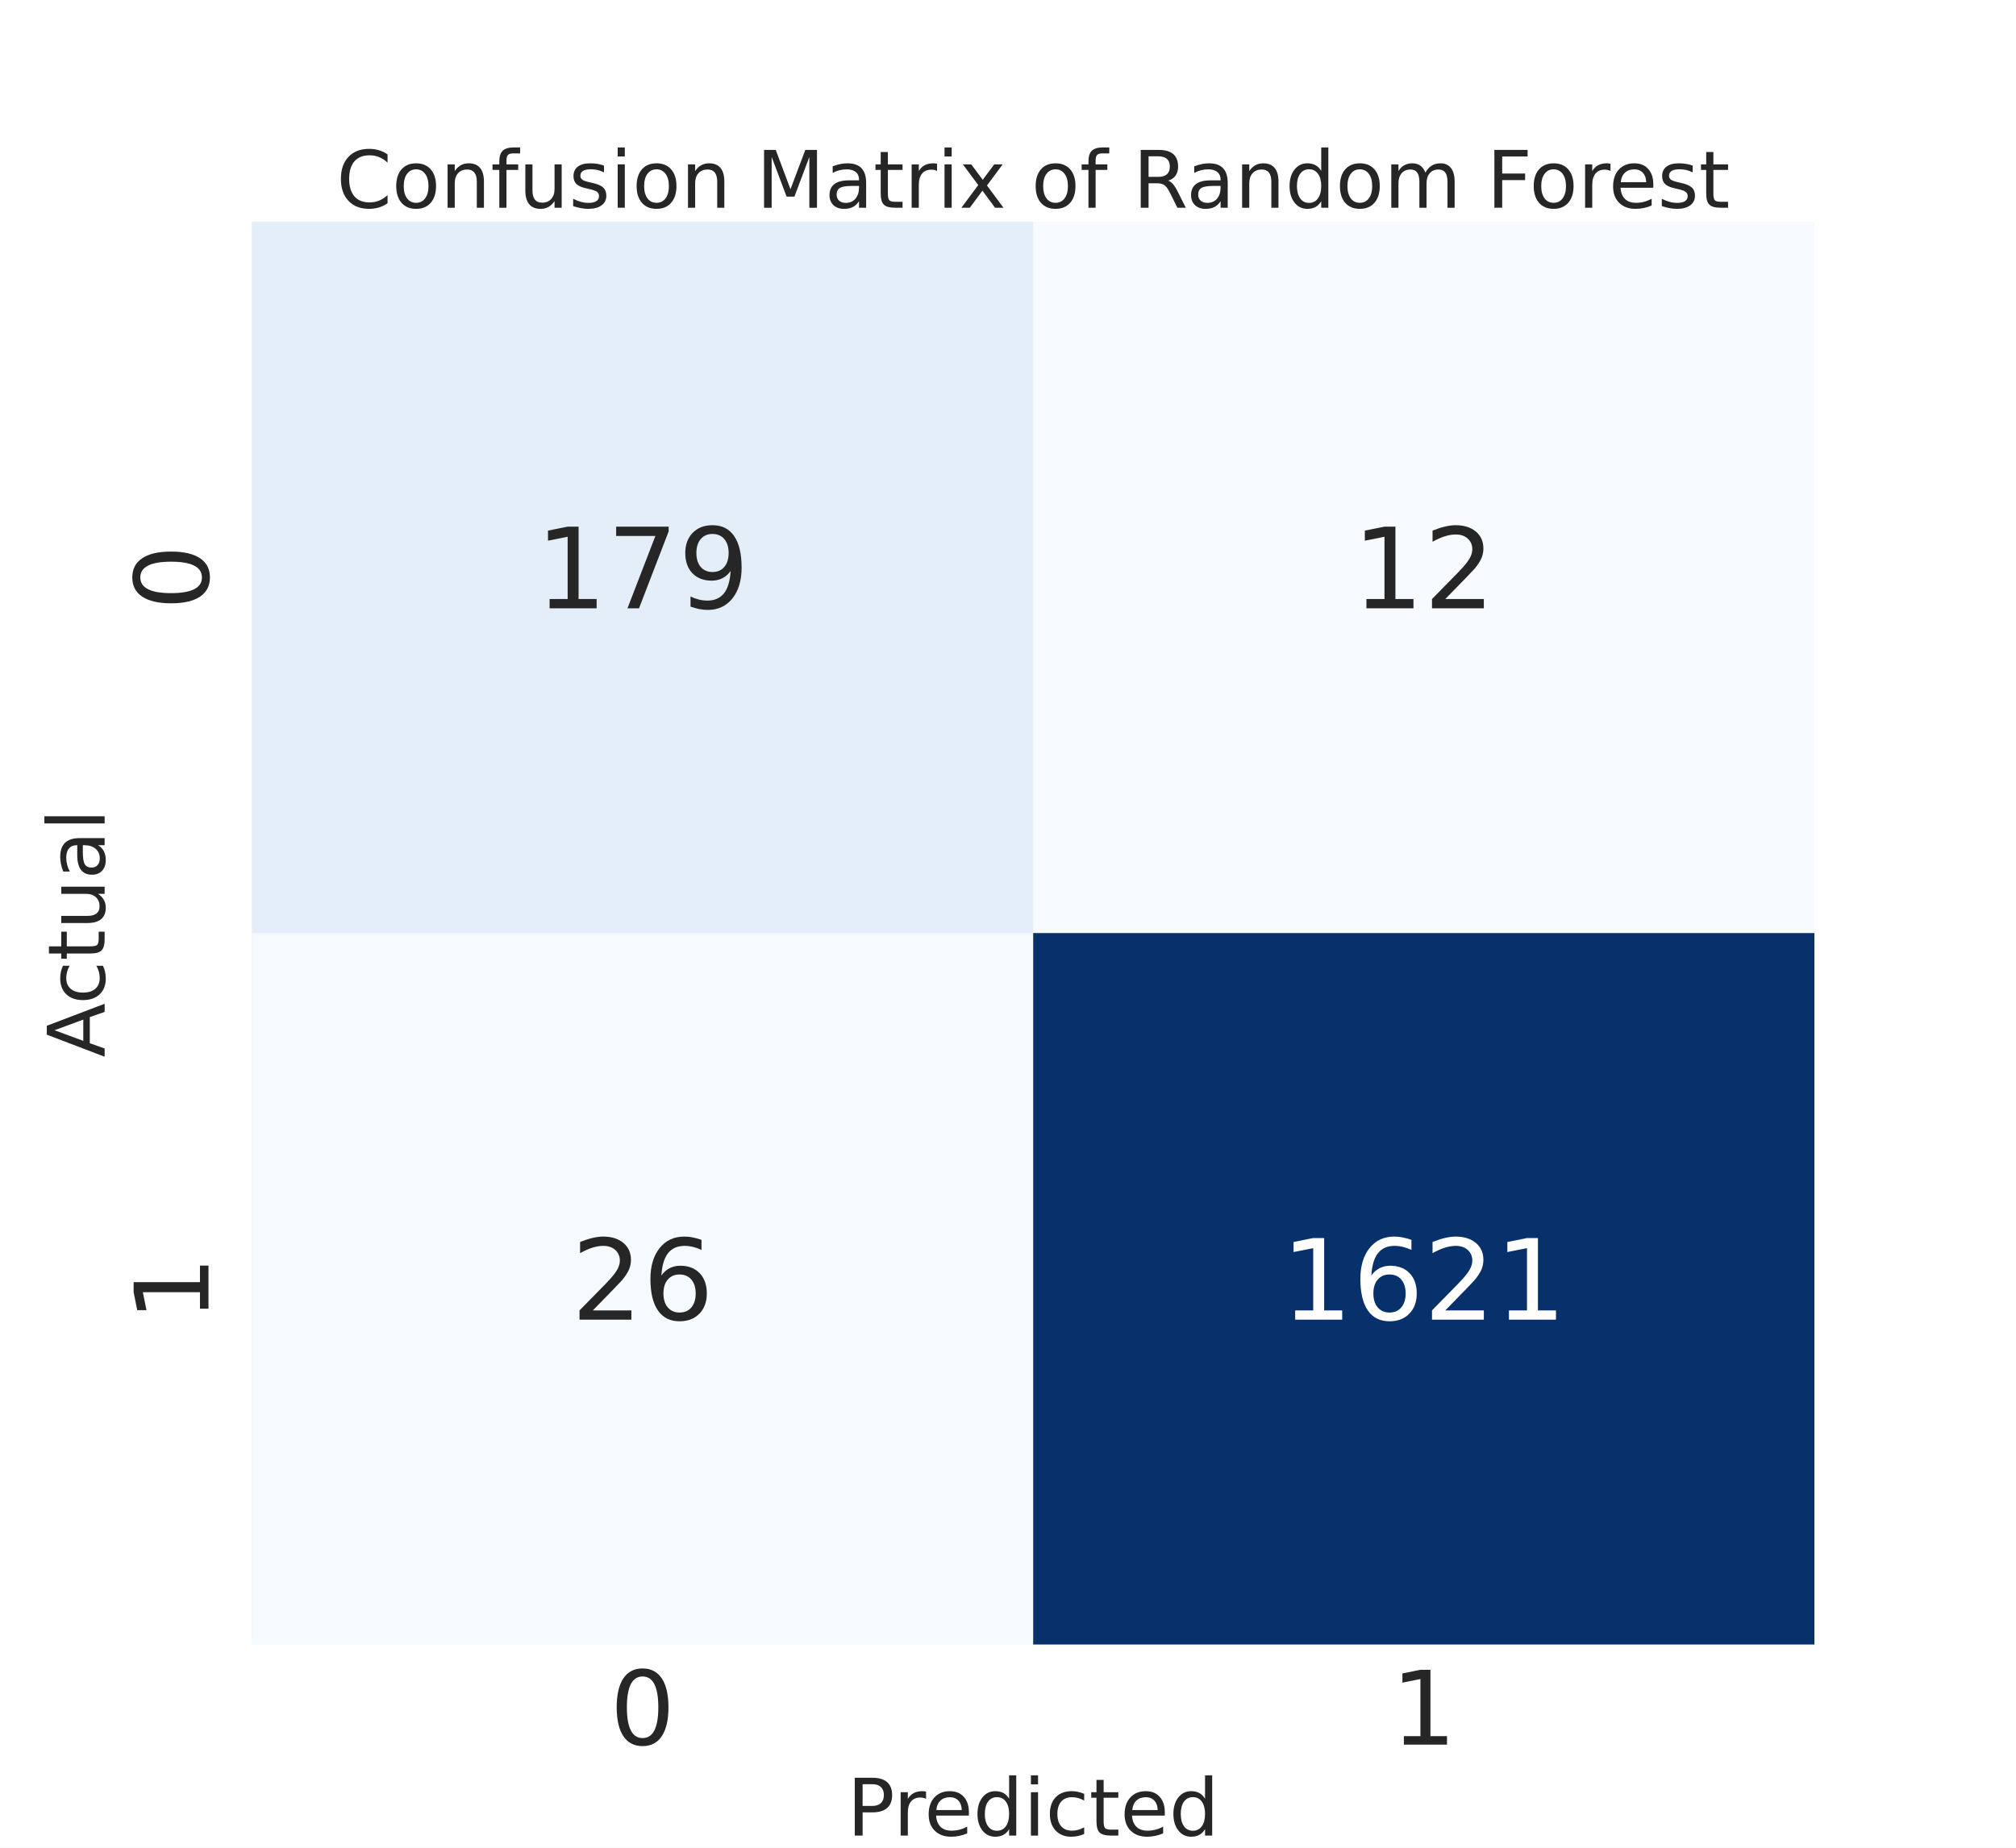
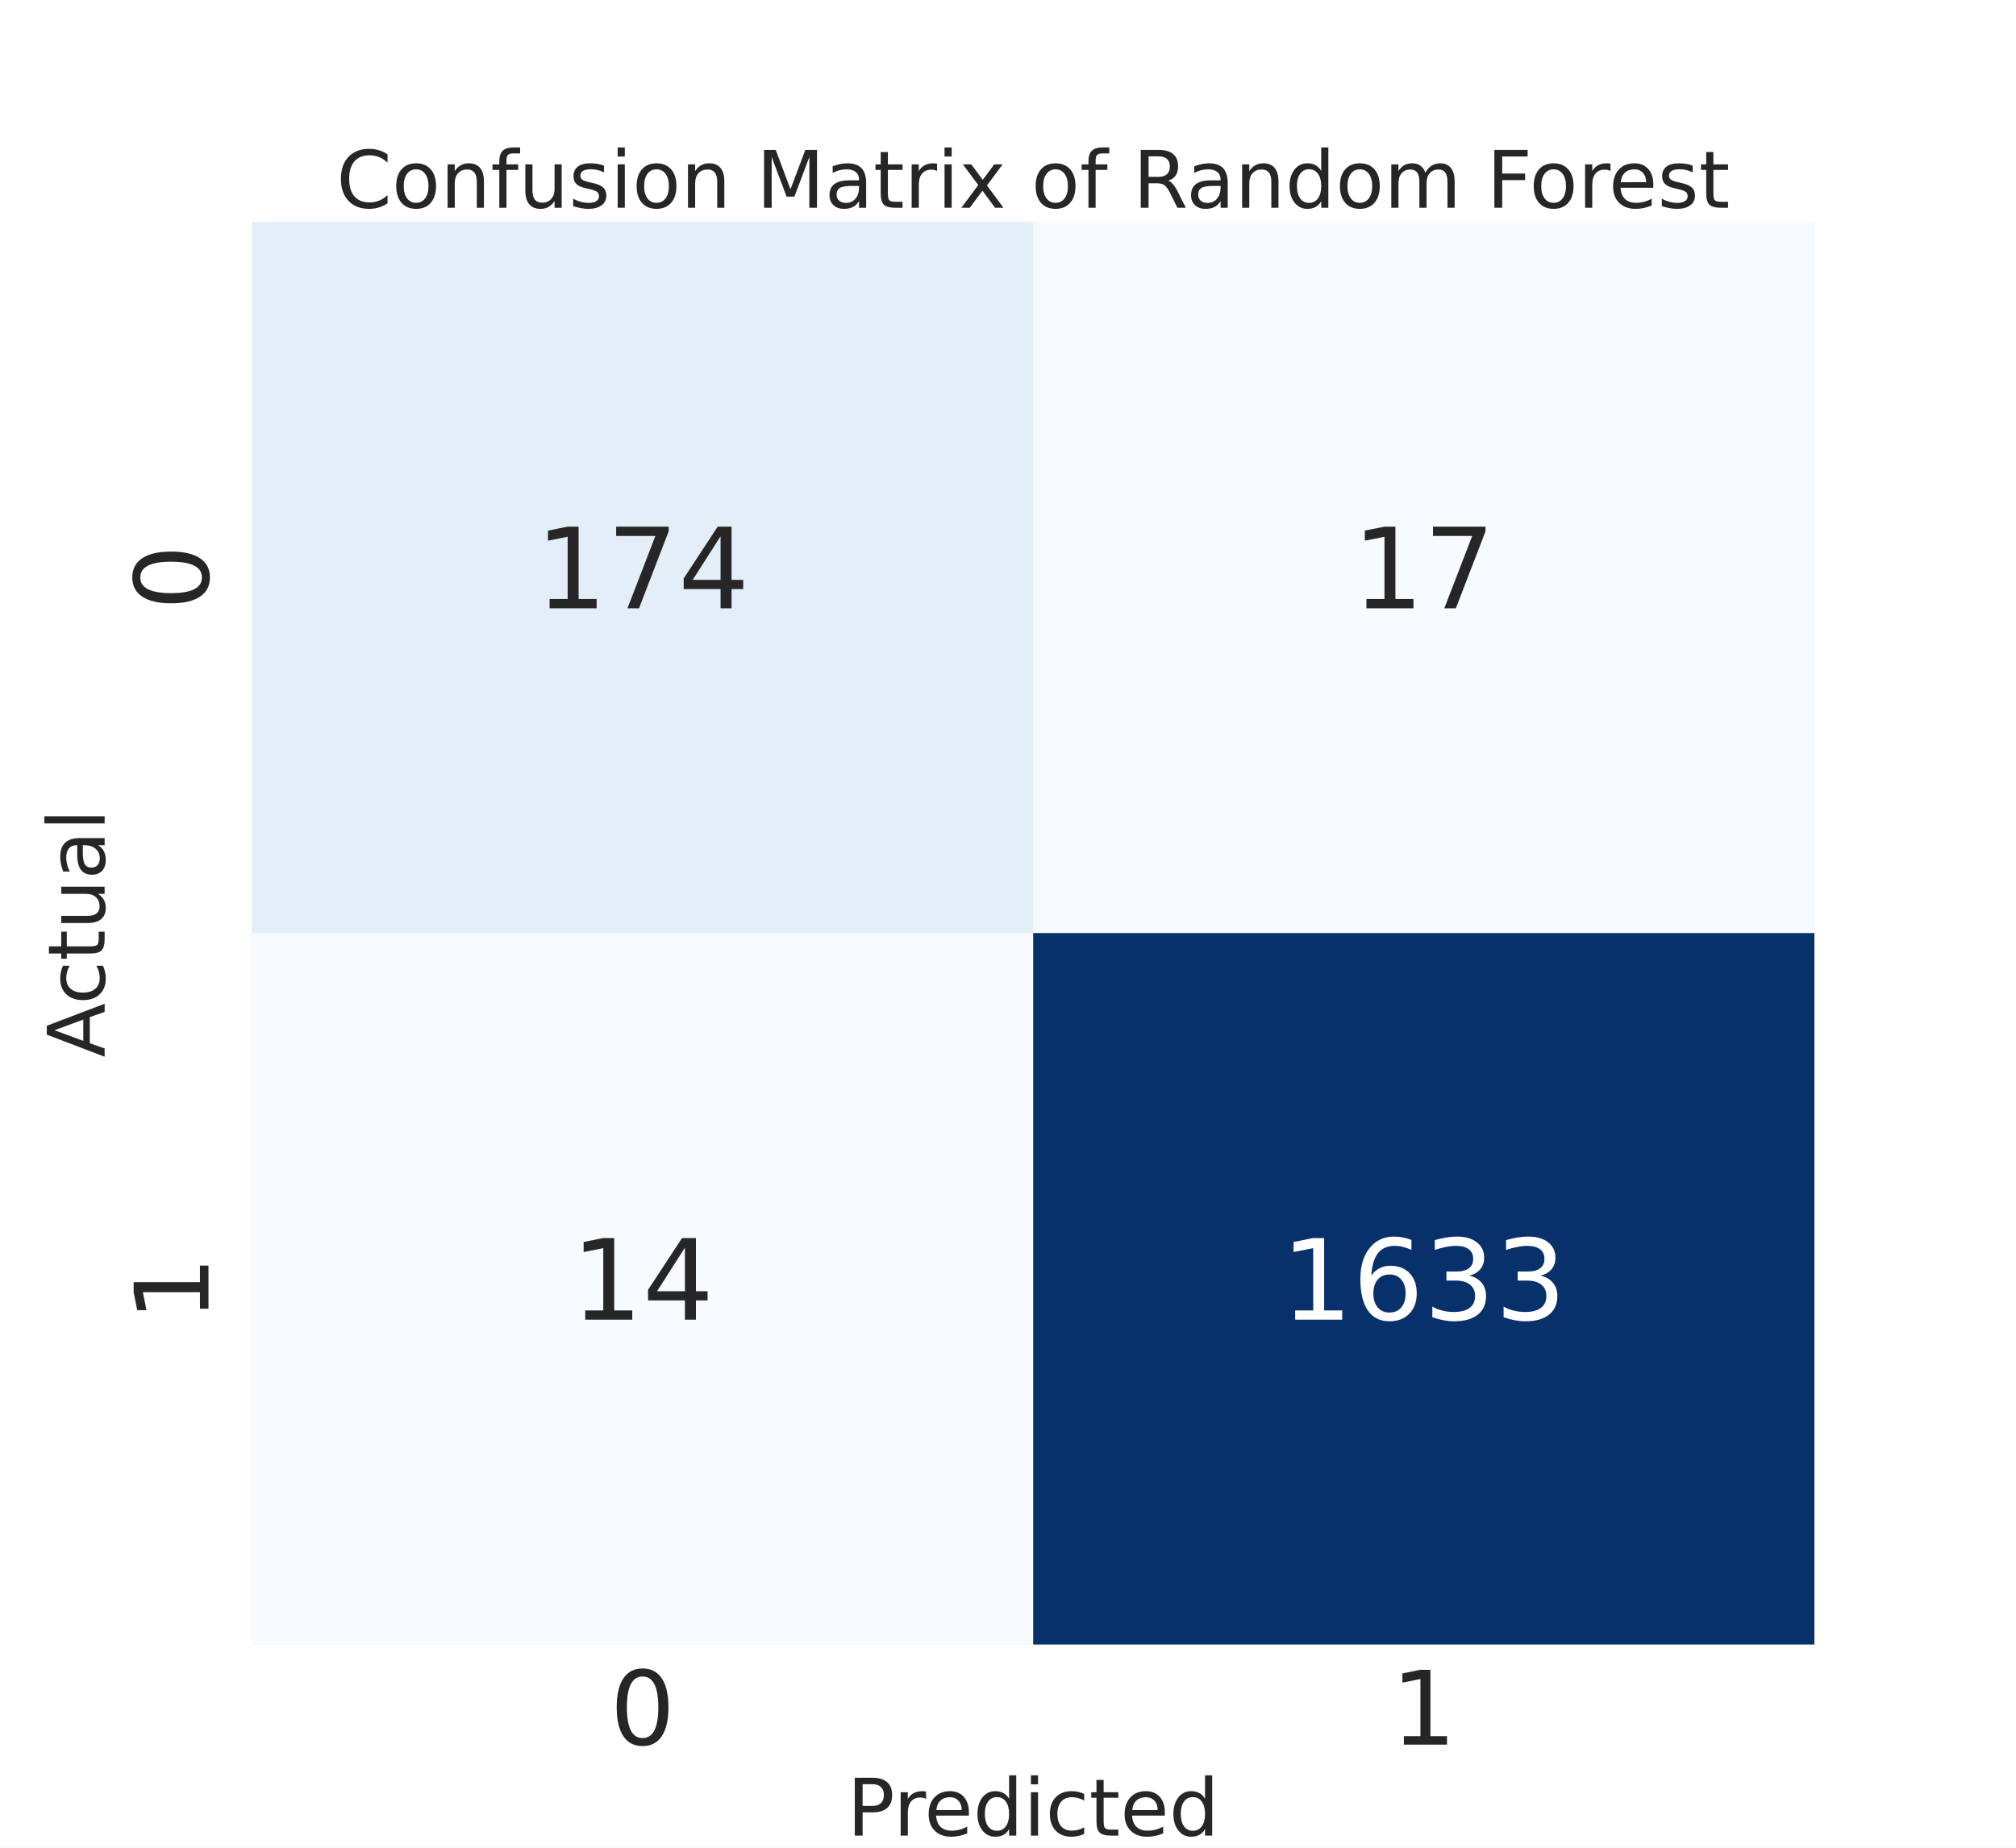
<svg xmlns="http://www.w3.org/2000/svg" xmlns:xlink="http://www.w3.org/1999/xlink" width="864pt" height="792pt" viewBox="0 0 864 792" version="1.1">
  <defs>
    <style type="text/css">*{stroke-linejoin: round; stroke-linecap: butt}</style>
  </defs>
  <g id="figure_1">
    <g id="patch_1">
      <path d="M 0 792  L 864 792  L 864 0  L 0 0  z " style="fill: #ffffff" />
    </g>
    <g id="axes_1">
      <g id="patch_2">
        <path d="M 108 704.88  L 777.6 704.88  L 777.6 95.04  L 108 95.04  z " style="fill: #eaeaf2" />
      </g>
      <g id="matplotlib.axis_1">
        <g id="xtick_1">
          <g id="text_1">
            <g style="fill: #262626" transform="translate(261.4025 747.8131) scale(0.44 -0.44)">
              <defs>
                <path id="DejaVuSans-30" d="M 2034 4250  Q 1547 4250 1301 3770  Q 1056 3291 1056 2328  Q 1056 1369 1301 889  Q 1547 409 2034 409  Q 2525 409 2770 889  Q 3016 1369 3016 2328  Q 3016 3291 2770 3770  Q 2525 4250 2034 4250  z M 2034 4750  Q 2819 4750 3233 4129  Q 3647 3509 3647 2328  Q 3647 1150 3233 529  Q 2819 -91 2034 -91  Q 1250 -91 836 529  Q 422 1150 422 2328  Q 422 3509 836 4129  Q 1250 4750 2034 4750  z " transform="scale(0.015625)" />
              </defs>
              <use xlink:href="#DejaVuSans-30" />
            </g>
          </g>
        </g>
        <g id="xtick_2">
          <g id="text_2">
            <g style="fill: #262626" transform="translate(596.2025 747.8131) scale(0.44 -0.44)">
              <defs>
                <path id="DejaVuSans-31" d="M 794 531  L 1825 531  L 1825 4091  L 703 3866  L 703 4441  L 1819 4666  L 2450 4666  L 2450 531  L 3481 531  L 3481 0  L 794 0  L 794 531  z " transform="scale(0.015625)" />
              </defs>
              <use xlink:href="#DejaVuSans-31" />
            </g>
          </g>
        </g>
        <g id="text_3">
          <g style="fill: #262626" transform="translate(363.0009 786.7984) scale(0.34 -0.34)">
            <defs>
              <path id="DejaVuSans-50" d="M 1259 4147  L 1259 2394  L 2053 2394  Q 2494 2394 2734 2622  Q 2975 2850 2975 3272  Q 2975 3691 2734 3919  Q 2494 4147 2053 4147  L 1259 4147  z M 628 4666  L 2053 4666  Q 2838 4666 3239 4311  Q 3641 3956 3641 3272  Q 3641 2581 3239 2228  Q 2838 1875 2053 1875  L 1259 1875  L 1259 0  L 628 0  L 628 4666  z " transform="scale(0.015625)" />
              <path id="DejaVuSans-72" d="M 2631 2963  Q 2534 3019 2420 3045  Q 2306 3072 2169 3072  Q 1681 3072 1420 2755  Q 1159 2438 1159 1844  L 1159 0  L 581 0  L 581 3500  L 1159 3500  L 1159 2956  Q 1341 3275 1631 3429  Q 1922 3584 2338 3584  Q 2397 3584 2469 3576  Q 2541 3569 2628 3553  L 2631 2963  z " transform="scale(0.015625)" />
              <path id="DejaVuSans-65" d="M 3597 1894  L 3597 1613  L 953 1613  Q 991 1019 1311 708  Q 1631 397 2203 397  Q 2534 397 2845 478  Q 3156 559 3463 722  L 3463 178  Q 3153 47 2828 -22  Q 2503 -91 2169 -91  Q 1331 -91 842 396  Q 353 884 353 1716  Q 353 2575 817 3079  Q 1281 3584 2069 3584  Q 2775 3584 3186 3129  Q 3597 2675 3597 1894  z M 3022 2063  Q 3016 2534 2758 2815  Q 2500 3097 2075 3097  Q 1594 3097 1305 2825  Q 1016 2553 972 2059  L 3022 2063  z " transform="scale(0.015625)" />
              <path id="DejaVuSans-64" d="M 2906 2969  L 2906 4863  L 3481 4863  L 3481 0  L 2906 0  L 2906 525  Q 2725 213 2448 61  Q 2172 -91 1784 -91  Q 1150 -91 751 415  Q 353 922 353 1747  Q 353 2572 751 3078  Q 1150 3584 1784 3584  Q 2172 3584 2448 3432  Q 2725 3281 2906 2969  z M 947 1747  Q 947 1113 1208 752  Q 1469 391 1925 391  Q 2381 391 2643 752  Q 2906 1113 2906 1747  Q 2906 2381 2643 2742  Q 2381 3103 1925 3103  Q 1469 3103 1208 2742  Q 947 2381 947 1747  z " transform="scale(0.015625)" />
              <path id="DejaVuSans-69" d="M 603 3500  L 1178 3500  L 1178 0  L 603 0  L 603 3500  z M 603 4863  L 1178 4863  L 1178 4134  L 603 4134  L 603 4863  z " transform="scale(0.015625)" />
              <path id="DejaVuSans-63" d="M 3122 3366  L 3122 2828  Q 2878 2963 2633 3030  Q 2388 3097 2138 3097  Q 1578 3097 1268 2742  Q 959 2388 959 1747  Q 959 1106 1268 751  Q 1578 397 2138 397  Q 2388 397 2633 464  Q 2878 531 3122 666  L 3122 134  Q 2881 22 2623 -34  Q 2366 -91 2075 -91  Q 1284 -91 818 406  Q 353 903 353 1747  Q 353 2603 823 3093  Q 1294 3584 2113 3584  Q 2378 3584 2631 3529  Q 2884 3475 3122 3366  z " transform="scale(0.015625)" />
              <path id="DejaVuSans-74" d="M 1172 4494  L 1172 3500  L 2356 3500  L 2356 3053  L 1172 3053  L 1172 1153  Q 1172 725 1289 603  Q 1406 481 1766 481  L 2356 481  L 2356 0  L 1766 0  Q 1100 0 847 248  Q 594 497 594 1153  L 594 3053  L 172 3053  L 172 3500  L 594 3500  L 594 4494  L 1172 4494  z " transform="scale(0.015625)" />
            </defs>
            <use xlink:href="#DejaVuSans-50" />
            <use xlink:href="#DejaVuSans-72" x="58.553" />
            <use xlink:href="#DejaVuSans-65" x="97.416" />
            <use xlink:href="#DejaVuSans-64" x="158.939" />
            <use xlink:href="#DejaVuSans-69" x="222.416" />
            <use xlink:href="#DejaVuSans-63" x="250.199" />
            <use xlink:href="#DejaVuSans-74" x="305.18" />
            <use xlink:href="#DejaVuSans-65" x="344.389" />
            <use xlink:href="#DejaVuSans-64" x="405.912" />
          </g>
        </g>
      </g>
      <g id="matplotlib.axis_2">
        <g id="ytick_1">
          <g id="text_4">
            <g style="fill: #262626" transform="translate(89.34937 261.4975) rotate(-90) scale(0.44 -0.44)">
              <use xlink:href="#DejaVuSans-30" />
            </g>
          </g>
        </g>
        <g id="ytick_2">
          <g id="text_5">
            <g style="fill: #262626" transform="translate(89.34937 566.4175) rotate(-90) scale(0.44 -0.44)">
              <use xlink:href="#DejaVuSans-31" />
            </g>
          </g>
        </g>
        <g id="text_6">
          <g style="fill: #262626" transform="translate(44.84531 453.2178) rotate(-90) scale(0.34 -0.34)">
            <defs>
              <path id="DejaVuSans-41" d="M 2188 4044  L 1331 1722  L 3047 1722  L 2188 4044  z M 1831 4666  L 2547 4666  L 4325 0  L 3669 0  L 3244 1197  L 1141 1197  L 716 0  L 50 0  L 1831 4666  z " transform="scale(0.015625)" />
              <path id="DejaVuSans-75" d="M 544 1381  L 544 3500  L 1119 3500  L 1119 1403  Q 1119 906 1312 657  Q 1506 409 1894 409  Q 2359 409 2629 706  Q 2900 1003 2900 1516  L 2900 3500  L 3475 3500  L 3475 0  L 2900 0  L 2900 538  Q 2691 219 2414 64  Q 2138 -91 1772 -91  Q 1169 -91 856 284  Q 544 659 544 1381  z M 1991 3584  L 1991 3584  z " transform="scale(0.015625)" />
              <path id="DejaVuSans-61" d="M 2194 1759  Q 1497 1759 1228 1600  Q 959 1441 959 1056  Q 959 750 1161 570  Q 1363 391 1709 391  Q 2188 391 2477 730  Q 2766 1069 2766 1631  L 2766 1759  L 2194 1759  z M 3341 1997  L 3341 0  L 2766 0  L 2766 531  Q 2569 213 2275 61  Q 1981 -91 1556 -91  Q 1019 -91 701 211  Q 384 513 384 1019  Q 384 1609 779 1909  Q 1175 2209 1959 2209  L 2766 2209  L 2766 2266  Q 2766 2663 2505 2880  Q 2244 3097 1772 3097  Q 1472 3097 1187 3025  Q 903 2953 641 2809  L 641 3341  Q 956 3463 1253 3523  Q 1550 3584 1831 3584  Q 2591 3584 2966 3190  Q 3341 2797 3341 1997  z " transform="scale(0.015625)" />
              <path id="DejaVuSans-6c" d="M 603 4863  L 1178 4863  L 1178 0  L 603 0  L 603 4863  z " transform="scale(0.015625)" />
            </defs>
            <use xlink:href="#DejaVuSans-41" />
            <use xlink:href="#DejaVuSans-63" x="66.658" />
            <use xlink:href="#DejaVuSans-74" x="121.639" />
            <use xlink:href="#DejaVuSans-75" x="160.848" />
            <use xlink:href="#DejaVuSans-61" x="224.227" />
            <use xlink:href="#DejaVuSans-6c" x="285.506" />
          </g>
        </g>
      </g>
      <g id="QuadMesh_1">
-         <path d="M 108 95.04  L 442.8 95.04  L 442.8 399.96  L 108 399.96  L 108 95.04  " clip-path="url(#pd77fb8ffc1)" style="fill: #e3eef8" />
-         <path d="M 442.8 95.04  L 777.6 95.04  L 777.6 399.96  L 442.8 399.96  L 442.8 95.04  " clip-path="url(#pd77fb8ffc1)" style="fill: #f7fbff" />
-         <path d="M 108 399.96  L 442.8 399.96  L 442.8 704.88  L 108 704.88  L 108 399.96  " clip-path="url(#pd77fb8ffc1)" style="fill: #f5fafe" />
-         <path d="M 442.8 399.96  L 777.6 399.96  L 777.6 704.88  L 442.8 704.88  L 442.8 399.96  " clip-path="url(#pd77fb8ffc1)" style="fill: #08306b" />
+         <path d="M 108 95.04  L 442.8 95.04  L 442.8 399.96  L 108 399.96  L 108 95.04  " clip-path="url(#p1bb0e634c2)" style="fill: #e3eef9" />
+         <path d="M 442.8 95.04  L 777.6 95.04  L 777.6 399.96  L 442.8 399.96  L 442.8 95.04  " clip-path="url(#p1bb0e634c2)" style="fill: #f7fbff" />
+         <path d="M 108 399.96  L 442.8 399.96  L 442.8 704.88  L 108 704.88  L 108 399.96  " clip-path="url(#p1bb0e634c2)" style="fill: #f7fbff" />
+         <path d="M 442.8 399.96  L 777.6 399.96  L 777.6 704.88  L 442.8 704.88  L 442.8 399.96  " clip-path="url(#p1bb0e634c2)" style="fill: #08306b" />
      </g>
      <g id="text_7">
        <g style="fill: #262626" transform="translate(229.59 260.745) scale(0.48 -0.48)">
          <defs>
            <path id="DejaVuSans-37" d="M 525 4666  L 3525 4666  L 3525 4397  L 1831 0  L 1172 0  L 2766 4134  L 525 4134  L 525 4666  z " transform="scale(0.015625)" />
-             <path id="DejaVuSans-39" d="M 703 97  L 703 672  Q 941 559 1184 500  Q 1428 441 1663 441  Q 2288 441 2617 861  Q 2947 1281 2994 2138  Q 2813 1869 2534 1725  Q 2256 1581 1919 1581  Q 1219 1581 811 2004  Q 403 2428 403 3163  Q 403 3881 828 4315  Q 1253 4750 1959 4750  Q 2769 4750 3195 4129  Q 3622 3509 3622 2328  Q 3622 1225 3098 567  Q 2575 -91 1691 -91  Q 1453 -91 1209 -44  Q 966 3 703 97  z M 1959 2075  Q 2384 2075 2632 2365  Q 2881 2656 2881 3163  Q 2881 3666 2632 3958  Q 2384 4250 1959 4250  Q 1534 4250 1286 3958  Q 1038 3666 1038 3163  Q 1038 2656 1286 2365  Q 1534 2075 1959 2075  z " transform="scale(0.015625)" />
+             <path id="DejaVuSans-34" d="M 2419 4116  L 825 1625  L 2419 1625  L 2419 4116  z M 2253 4666  L 3047 4666  L 3047 1625  L 3713 1625  L 3713 1100  L 3047 1100  L 3047 0  L 2419 0  L 2419 1100  L 313 1100  L 313 1709  L 2253 4666  z " transform="scale(0.015625)" />
          </defs>
          <use xlink:href="#DejaVuSans-31" />
          <use xlink:href="#DejaVuSans-37" x="63.623" />
-           <use xlink:href="#DejaVuSans-39" x="127.246" />
+           <use xlink:href="#DejaVuSans-34" x="127.246" />
        </g>
      </g>
      <g id="text_8">
        <g style="fill: #262626" transform="translate(579.66 260.745) scale(0.48 -0.48)">
-           <defs>
-             <path id="DejaVuSans-32" d="M 1228 531  L 3431 531  L 3431 0  L 469 0  L 469 531  Q 828 903 1448 1529  Q 2069 2156 2228 2338  Q 2531 2678 2651 2914  Q 2772 3150 2772 3378  Q 2772 3750 2511 3984  Q 2250 4219 1831 4219  Q 1534 4219 1204 4116  Q 875 4013 500 3803  L 500 4441  Q 881 4594 1212 4672  Q 1544 4750 1819 4750  Q 2544 4750 2975 4387  Q 3406 4025 3406 3419  Q 3406 3131 3298 2873  Q 3191 2616 2906 2266  Q 2828 2175 2409 1742  Q 1991 1309 1228 531  z " transform="scale(0.015625)" />
-           </defs>
          <use xlink:href="#DejaVuSans-31" />
-           <use xlink:href="#DejaVuSans-32" x="63.623" />
+           <use xlink:href="#DejaVuSans-37" x="63.623" />
        </g>
      </g>
      <g id="text_9">
        <g style="fill: #262626" transform="translate(244.86 565.665) scale(0.48 -0.48)">
-           <defs>
-             <path id="DejaVuSans-36" d="M 2113 2584  Q 1688 2584 1439 2293  Q 1191 2003 1191 1497  Q 1191 994 1439 701  Q 1688 409 2113 409  Q 2538 409 2786 701  Q 3034 994 3034 1497  Q 3034 2003 2786 2293  Q 2538 2584 2113 2584  z M 3366 4563  L 3366 3988  Q 3128 4100 2886 4159  Q 2644 4219 2406 4219  Q 1781 4219 1451 3797  Q 1122 3375 1075 2522  Q 1259 2794 1537 2939  Q 1816 3084 2150 3084  Q 2853 3084 3261 2657  Q 3669 2231 3669 1497  Q 3669 778 3244 343  Q 2819 -91 2113 -91  Q 1303 -91 875 529  Q 447 1150 447 2328  Q 447 3434 972 4092  Q 1497 4750 2381 4750  Q 2619 4750 2861 4703  Q 3103 4656 3366 4563  z " transform="scale(0.015625)" />
-           </defs>
-           <use xlink:href="#DejaVuSans-32" />
-           <use xlink:href="#DejaVuSans-36" x="63.623" />
+           <use xlink:href="#DejaVuSans-31" />
+           <use xlink:href="#DejaVuSans-34" x="63.623" />
        </g>
      </g>
      <g id="text_10">
        <g style="fill: #ffffff" transform="translate(549.12 565.665) scale(0.48 -0.48)">
+           <defs>
+             <path id="DejaVuSans-36" d="M 2113 2584  Q 1688 2584 1439 2293  Q 1191 2003 1191 1497  Q 1191 994 1439 701  Q 1688 409 2113 409  Q 2538 409 2786 701  Q 3034 994 3034 1497  Q 3034 2003 2786 2293  Q 2538 2584 2113 2584  z M 3366 4563  L 3366 3988  Q 3128 4100 2886 4159  Q 2644 4219 2406 4219  Q 1781 4219 1451 3797  Q 1122 3375 1075 2522  Q 1259 2794 1537 2939  Q 1816 3084 2150 3084  Q 2853 3084 3261 2657  Q 3669 2231 3669 1497  Q 3669 778 3244 343  Q 2819 -91 2113 -91  Q 1303 -91 875 529  Q 447 1150 447 2328  Q 447 3434 972 4092  Q 1497 4750 2381 4750  Q 2619 4750 2861 4703  Q 3103 4656 3366 4563  z " transform="scale(0.015625)" />
+             <path id="DejaVuSans-33" d="M 2597 2516  Q 3050 2419 3304 2112  Q 3559 1806 3559 1356  Q 3559 666 3084 287  Q 2609 -91 1734 -91  Q 1441 -91 1130 -33  Q 819 25 488 141  L 488 750  Q 750 597 1062 519  Q 1375 441 1716 441  Q 2309 441 2620 675  Q 2931 909 2931 1356  Q 2931 1769 2642 2001  Q 2353 2234 1838 2234  L 1294 2234  L 1294 2753  L 1863 2753  Q 2328 2753 2575 2939  Q 2822 3125 2822 3475  Q 2822 3834 2567 4026  Q 2313 4219 1838 4219  Q 1578 4219 1281 4162  Q 984 4106 628 3988  L 628 4550  Q 988 4650 1302 4700  Q 1616 4750 1894 4750  Q 2613 4750 3031 4423  Q 3450 4097 3450 3541  Q 3450 3153 3228 2886  Q 3006 2619 2597 2516  z " transform="scale(0.015625)" />
+           </defs>
          <use xlink:href="#DejaVuSans-31" />
          <use xlink:href="#DejaVuSans-36" x="63.623" />
-           <use xlink:href="#DejaVuSans-32" x="127.246" />
-           <use xlink:href="#DejaVuSans-31" x="190.869" />
+           <use xlink:href="#DejaVuSans-33" x="127.246" />
+           <use xlink:href="#DejaVuSans-33" x="190.869" />
        </g>
      </g>
      <g id="text_11">
        <g style="fill: #262626" transform="translate(144.195 89.04) scale(0.34 -0.34)">
          <defs>
            <path id="DejaVuSans-43" d="M 4122 4306  L 4122 3641  Q 3803 3938 3442 4084  Q 3081 4231 2675 4231  Q 1875 4231 1450 3742  Q 1025 3253 1025 2328  Q 1025 1406 1450 917  Q 1875 428 2675 428  Q 3081 428 3442 575  Q 3803 722 4122 1019  L 4122 359  Q 3791 134 3420 21  Q 3050 -91 2638 -91  Q 1578 -91 968 557  Q 359 1206 359 2328  Q 359 3453 968 4101  Q 1578 4750 2638 4750  Q 3056 4750 3426 4639  Q 3797 4528 4122 4306  z " transform="scale(0.015625)" />
            <path id="DejaVuSans-6f" d="M 1959 3097  Q 1497 3097 1228 2736  Q 959 2375 959 1747  Q 959 1119 1226 758  Q 1494 397 1959 397  Q 2419 397 2687 759  Q 2956 1122 2956 1747  Q 2956 2369 2687 2733  Q 2419 3097 1959 3097  z M 1959 3584  Q 2709 3584 3137 3096  Q 3566 2609 3566 1747  Q 3566 888 3137 398  Q 2709 -91 1959 -91  Q 1206 -91 779 398  Q 353 888 353 1747  Q 353 2609 779 3096  Q 1206 3584 1959 3584  z " transform="scale(0.015625)" />
            <path id="DejaVuSans-6e" d="M 3513 2113  L 3513 0  L 2938 0  L 2938 2094  Q 2938 2591 2744 2837  Q 2550 3084 2163 3084  Q 1697 3084 1428 2787  Q 1159 2491 1159 1978  L 1159 0  L 581 0  L 581 3500  L 1159 3500  L 1159 2956  Q 1366 3272 1645 3428  Q 1925 3584 2291 3584  Q 2894 3584 3203 3211  Q 3513 2838 3513 2113  z " transform="scale(0.015625)" />
            <path id="DejaVuSans-66" d="M 2375 4863  L 2375 4384  L 1825 4384  Q 1516 4384 1395 4259  Q 1275 4134 1275 3809  L 1275 3500  L 2222 3500  L 2222 3053  L 1275 3053  L 1275 0  L 697 0  L 697 3053  L 147 3053  L 147 3500  L 697 3500  L 697 3744  Q 697 4328 969 4595  Q 1241 4863 1831 4863  L 2375 4863  z " transform="scale(0.015625)" />
            <path id="DejaVuSans-73" d="M 2834 3397  L 2834 2853  Q 2591 2978 2328 3040  Q 2066 3103 1784 3103  Q 1356 3103 1142 2972  Q 928 2841 928 2578  Q 928 2378 1081 2264  Q 1234 2150 1697 2047  L 1894 2003  Q 2506 1872 2764 1633  Q 3022 1394 3022 966  Q 3022 478 2636 193  Q 2250 -91 1575 -91  Q 1294 -91 989 -36  Q 684 19 347 128  L 347 722  Q 666 556 975 473  Q 1284 391 1588 391  Q 1994 391 2212 530  Q 2431 669 2431 922  Q 2431 1156 2273 1281  Q 2116 1406 1581 1522  L 1381 1569  Q 847 1681 609 1914  Q 372 2147 372 2553  Q 372 3047 722 3315  Q 1072 3584 1716 3584  Q 2034 3584 2315 3537  Q 2597 3491 2834 3397  z " transform="scale(0.015625)" />
            <path id="DejaVuSans-20" transform="scale(0.015625)" />
            <path id="DejaVuSans-4d" d="M 628 4666  L 1569 4666  L 2759 1491  L 3956 4666  L 4897 4666  L 4897 0  L 4281 0  L 4281 4097  L 3078 897  L 2444 897  L 1241 4097  L 1241 0  L 628 0  L 628 4666  z " transform="scale(0.015625)" />
            <path id="DejaVuSans-78" d="M 3513 3500  L 2247 1797  L 3578 0  L 2900 0  L 1881 1375  L 863 0  L 184 0  L 1544 1831  L 300 3500  L 978 3500  L 1906 2253  L 2834 3500  L 3513 3500  z " transform="scale(0.015625)" />
            <path id="DejaVuSans-52" d="M 2841 2188  Q 3044 2119 3236 1894  Q 3428 1669 3622 1275  L 4263 0  L 3584 0  L 2988 1197  Q 2756 1666 2539 1819  Q 2322 1972 1947 1972  L 1259 1972  L 1259 0  L 628 0  L 628 4666  L 2053 4666  Q 2853 4666 3247 4331  Q 3641 3997 3641 3322  Q 3641 2881 3436 2590  Q 3231 2300 2841 2188  z M 1259 4147  L 1259 2491  L 2053 2491  Q 2509 2491 2742 2702  Q 2975 2913 2975 3322  Q 2975 3731 2742 3939  Q 2509 4147 2053 4147  L 1259 4147  z " transform="scale(0.015625)" />
            <path id="DejaVuSans-6d" d="M 3328 2828  Q 3544 3216 3844 3400  Q 4144 3584 4550 3584  Q 5097 3584 5394 3201  Q 5691 2819 5691 2113  L 5691 0  L 5113 0  L 5113 2094  Q 5113 2597 4934 2840  Q 4756 3084 4391 3084  Q 3944 3084 3684 2787  Q 3425 2491 3425 1978  L 3425 0  L 2847 0  L 2847 2094  Q 2847 2600 2669 2842  Q 2491 3084 2119 3084  Q 1678 3084 1418 2786  Q 1159 2488 1159 1978  L 1159 0  L 581 0  L 581 3500  L 1159 3500  L 1159 2956  Q 1356 3278 1631 3431  Q 1906 3584 2284 3584  Q 2666 3584 2933 3390  Q 3200 3197 3328 2828  z " transform="scale(0.015625)" />
            <path id="DejaVuSans-46" d="M 628 4666  L 3309 4666  L 3309 4134  L 1259 4134  L 1259 2759  L 3109 2759  L 3109 2228  L 1259 2228  L 1259 0  L 628 0  L 628 4666  z " transform="scale(0.015625)" />
          </defs>
          <use xlink:href="#DejaVuSans-43" />
          <use xlink:href="#DejaVuSans-6f" x="69.824" />
          <use xlink:href="#DejaVuSans-6e" x="131.006" />
          <use xlink:href="#DejaVuSans-66" x="194.385" />
          <use xlink:href="#DejaVuSans-75" x="229.59" />
          <use xlink:href="#DejaVuSans-73" x="292.969" />
          <use xlink:href="#DejaVuSans-69" x="345.068" />
          <use xlink:href="#DejaVuSans-6f" x="372.852" />
          <use xlink:href="#DejaVuSans-6e" x="434.033" />
          <use xlink:href="#DejaVuSans-20" x="497.412" />
          <use xlink:href="#DejaVuSans-4d" x="529.199" />
          <use xlink:href="#DejaVuSans-61" x="615.479" />
          <use xlink:href="#DejaVuSans-74" x="676.758" />
          <use xlink:href="#DejaVuSans-72" x="715.967" />
          <use xlink:href="#DejaVuSans-69" x="757.08" />
          <use xlink:href="#DejaVuSans-78" x="784.863" />
          <use xlink:href="#DejaVuSans-20" x="844.043" />
          <use xlink:href="#DejaVuSans-6f" x="875.83" />
          <use xlink:href="#DejaVuSans-66" x="937.012" />
          <use xlink:href="#DejaVuSans-20" x="972.217" />
          <use xlink:href="#DejaVuSans-52" x="1004.004" />
          <use xlink:href="#DejaVuSans-61" x="1071.236" />
          <use xlink:href="#DejaVuSans-6e" x="1132.516" />
          <use xlink:href="#DejaVuSans-64" x="1195.895" />
          <use xlink:href="#DejaVuSans-6f" x="1259.371" />
          <use xlink:href="#DejaVuSans-6d" x="1320.553" />
          <use xlink:href="#DejaVuSans-20" x="1417.965" />
          <use xlink:href="#DejaVuSans-46" x="1449.752" />
          <use xlink:href="#DejaVuSans-6f" x="1503.646" />
          <use xlink:href="#DejaVuSans-72" x="1564.828" />
          <use xlink:href="#DejaVuSans-65" x="1603.691" />
          <use xlink:href="#DejaVuSans-73" x="1665.215" />
          <use xlink:href="#DejaVuSans-74" x="1717.314" />
        </g>
      </g>
    </g>
  </g>
  <defs>
-     <clipPath id="pd77fb8ffc1">
+     <clipPath id="p1bb0e634c2">
      <rect x="108" y="95.04" width="669.6" height="609.84" />
    </clipPath>
  </defs>
</svg>
